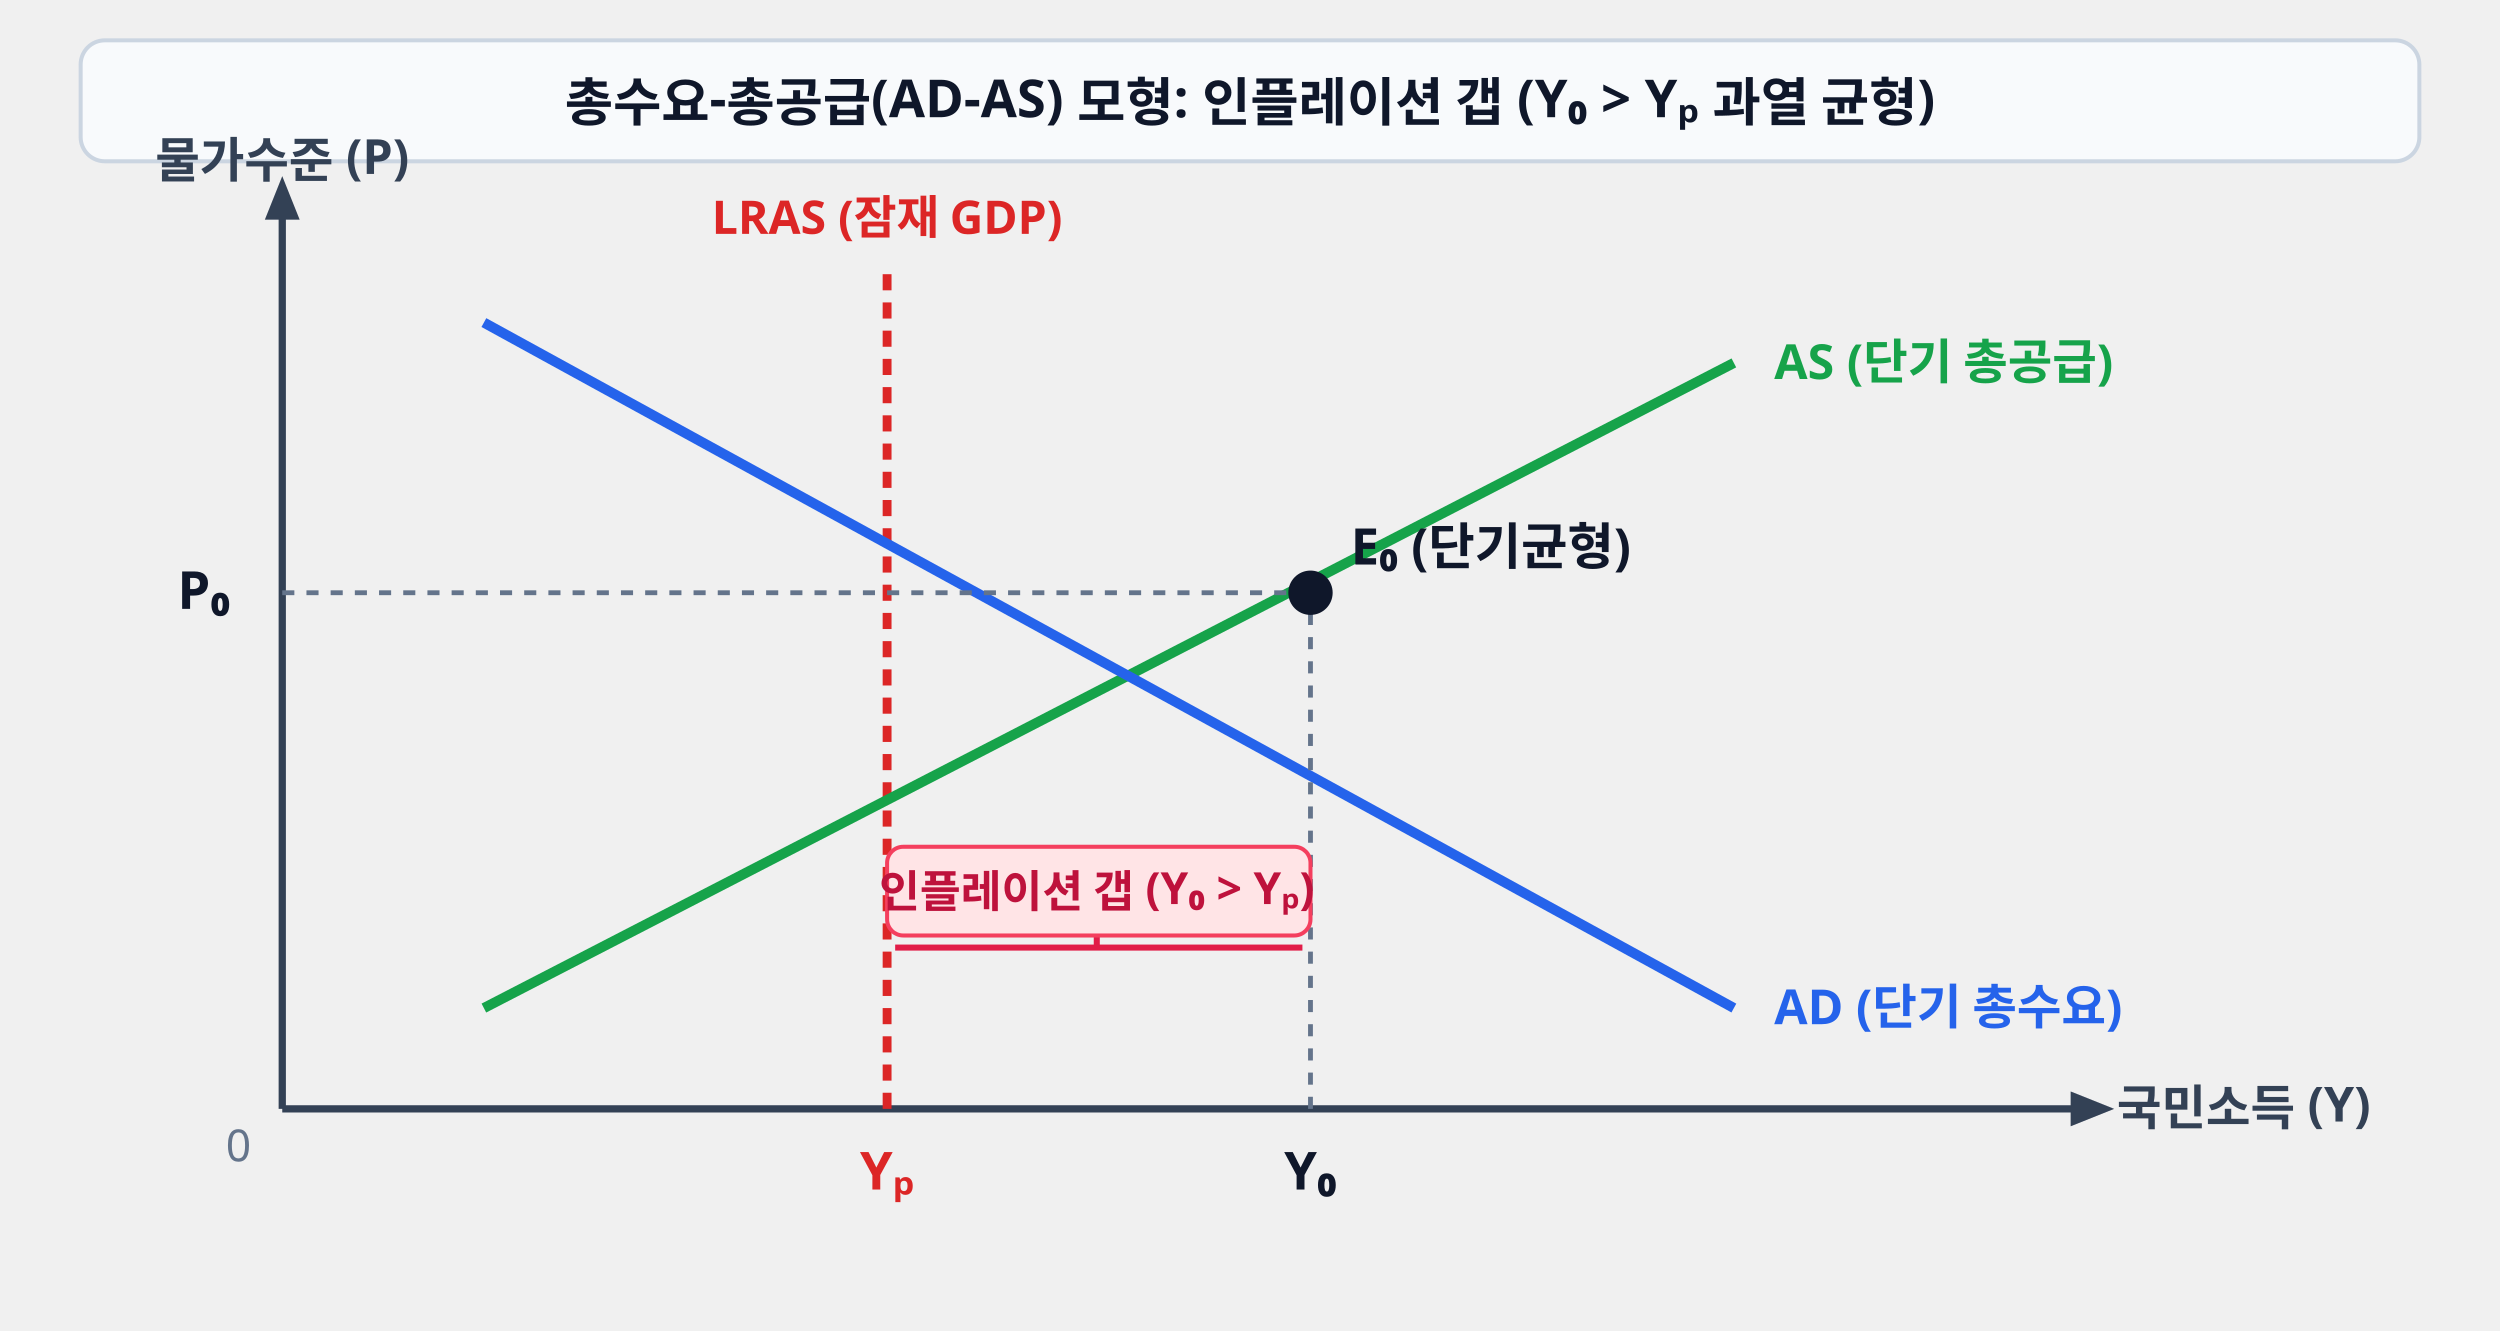
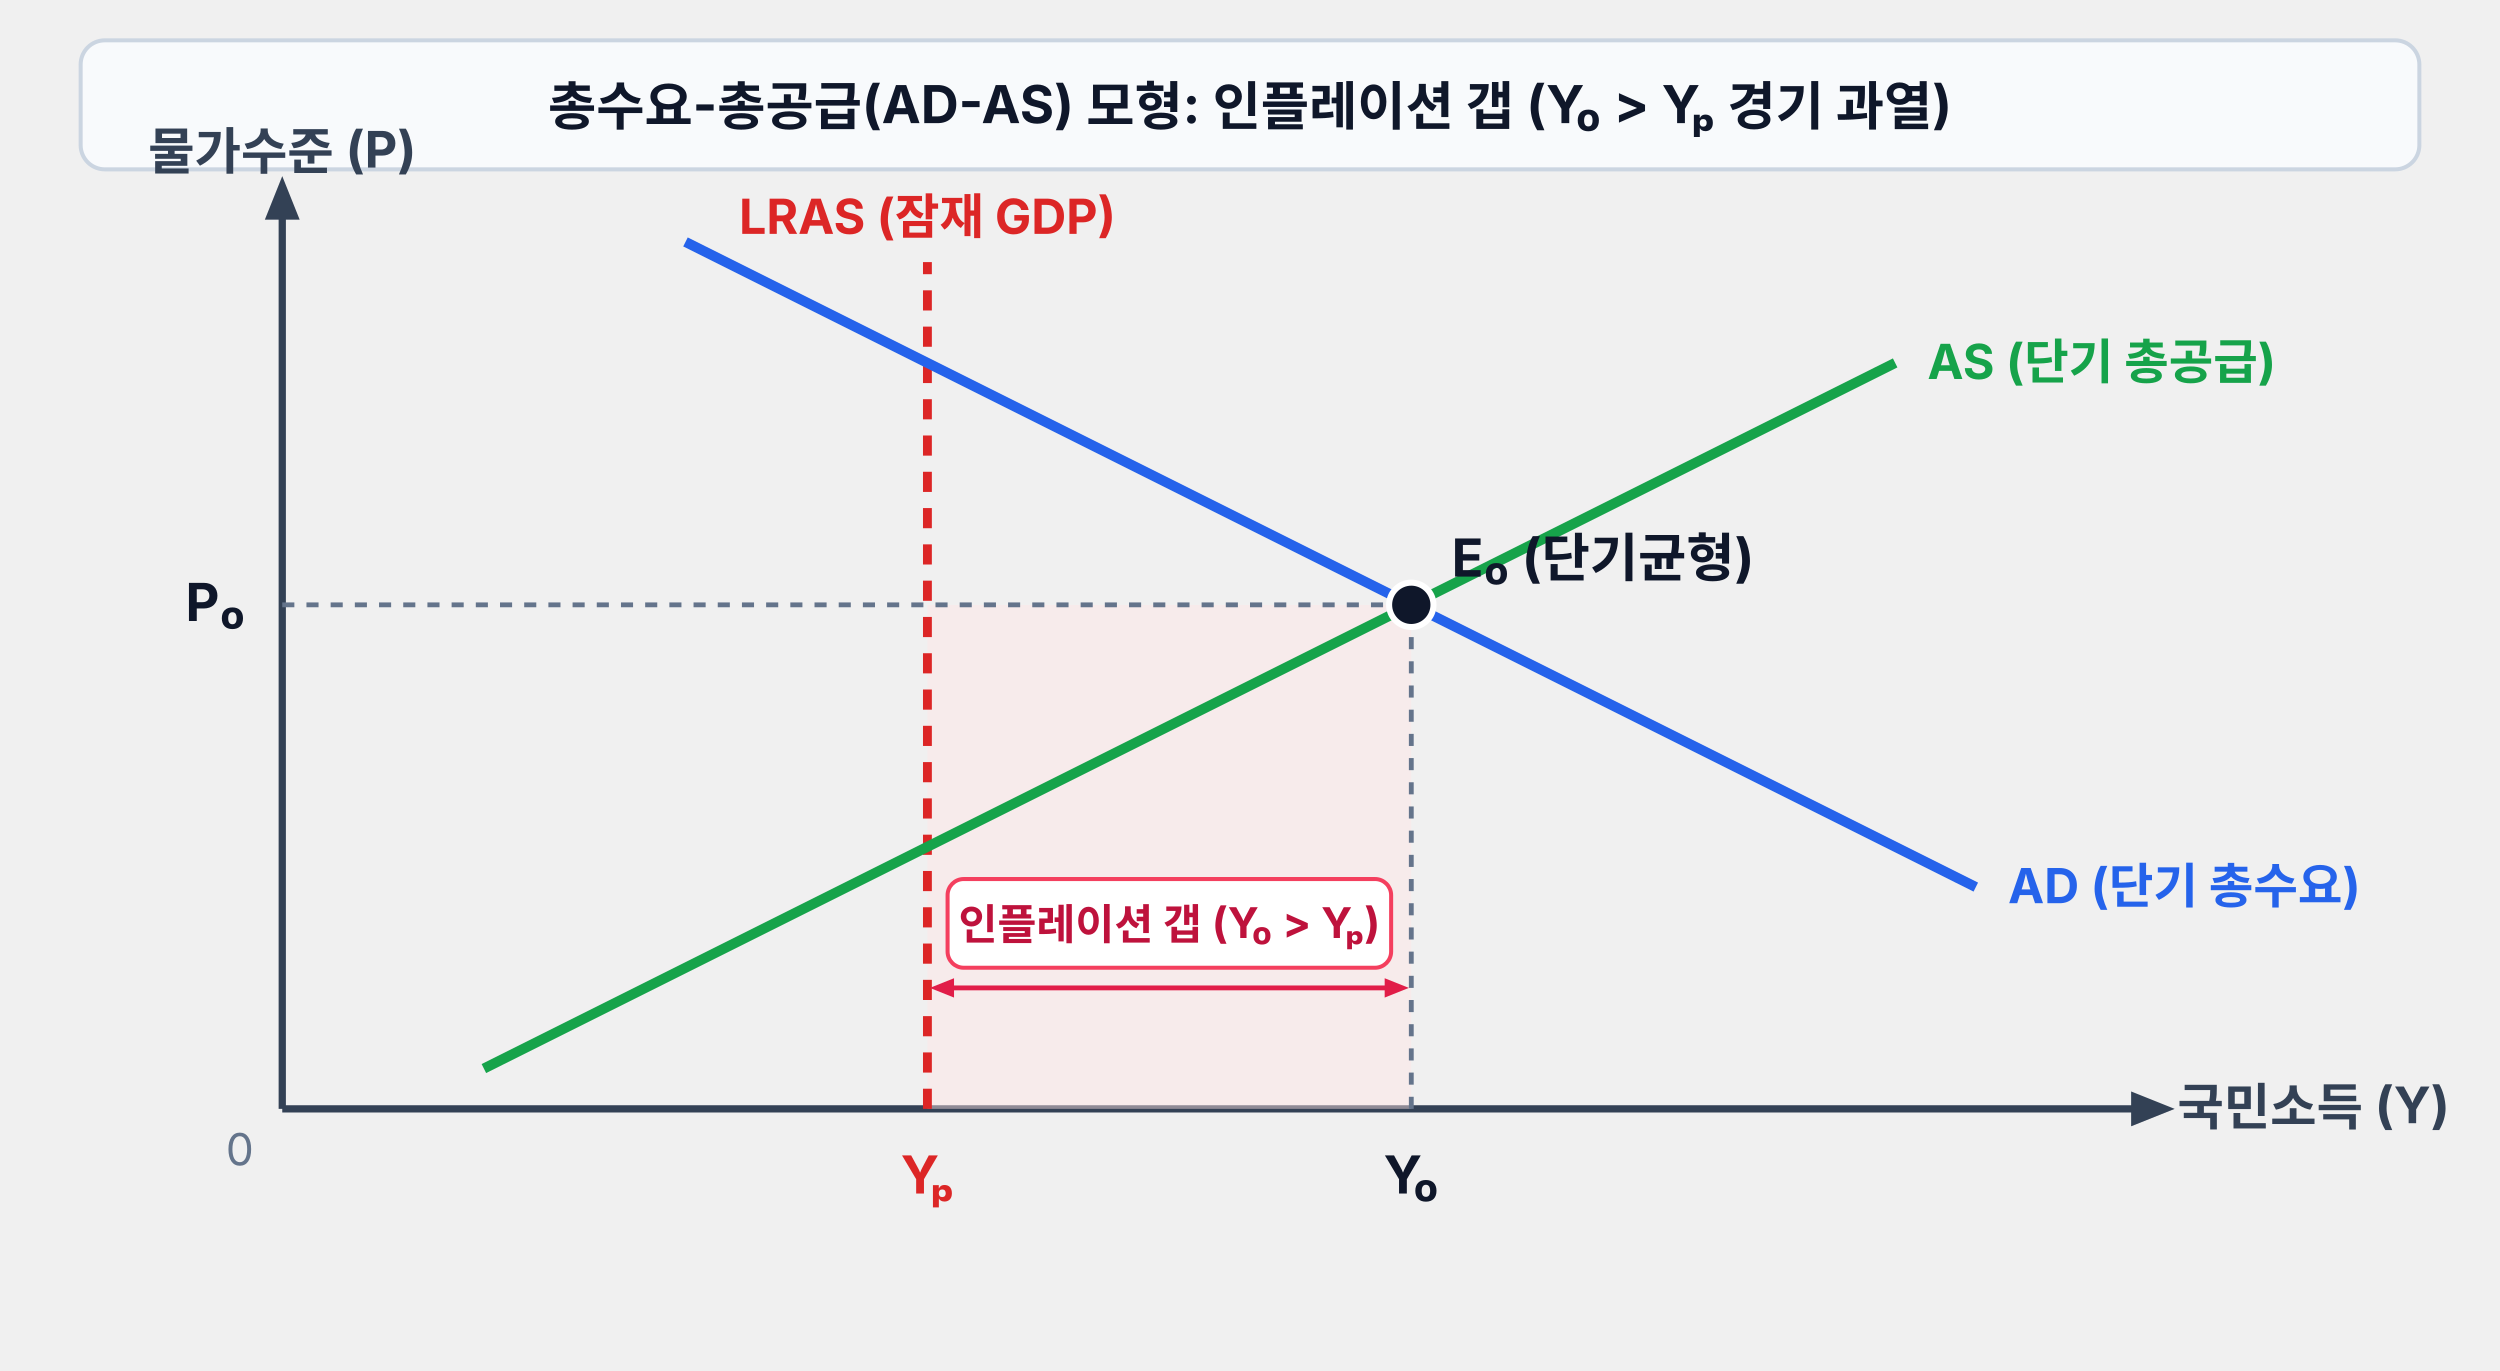
- <svg xmlns="http://www.w3.org/2000/svg" viewBox="0 0 620 330" width="100%" height="100%" style="background:#ffffff; font-family:'Pretendard', sans-serif;">
+ <svg xmlns="http://www.w3.org/2000/svg" viewBox="0 0 620 340" width="100%" height="100%" style="background:#ffffff; font-family:'Pretendard', -apple-system, sans-serif;">
  <defs>
    <marker id="arr2" viewBox="0 0 10 10" refX="6" refY="5" markerWidth="6" markerHeight="6" orient="auto-start-reverse">
      <path d="M 0 1 L 10 5 L 0 9 z" fill="#334155" />
    </marker>
+     <marker id="arr-red-left" viewBox="0 0 10 10" refX="4" refY="5" markerWidth="5" markerHeight="5" orient="auto">
+       <path d="M 10 1 L 0 5 L 10 9 z" fill="#e11d48" />
+     </marker>
+     <marker id="arr-red-right" viewBox="0 0 10 10" refX="6" refY="5" markerWidth="5" markerHeight="5" orient="auto">
+       <path d="M 0 1 L 10 5 L 0 9 z" fill="#e11d48" />
+     </marker>
  </defs>
-   <rect x="20" y="10" width="580" height="30" rx="6" fill="#f8fafc" stroke="#cbd5e1" stroke-width="1" />
-   <text x="310" y="30" font-size="13" font-weight="bold" text-anchor="middle" fill="#0f172a">총수요-총공급(AD-AS) 모형: 인플레이션 갭 (Y₀ &gt; Yₚ 과열 균형)</text>
-   <line x1="70" y1="275" x2="520" y2="275" stroke="#334155" stroke-width="1.8" marker-end="url(#arr2)" />
+   <rect x="20" y="10" width="580" height="32" rx="6" fill="#f8fafc" stroke="#cbd5e1" stroke-width="1" />
+   <text x="310" y="31" font-size="13" font-weight="bold" text-anchor="middle" fill="#0f172a">총수요-총공급(AD-AS) 모형: 인플레이션 갭 (Y₀ &gt; Yₚ 경기 과열)</text>
+   <line x1="70" y1="275" x2="535" y2="275" stroke="#334155" stroke-width="1.8" marker-end="url(#arr2)" />
  <line x1="70" y1="275" x2="70" y2="48" stroke="#334155" stroke-width="1.8" marker-end="url(#arr2)" />
-   <text x="525" y="279" font-size="12" font-weight="bold" fill="#334155">국민소득 (Y)</text>
-   <text x="70" y="44" font-size="12" font-weight="bold" fill="#334155" text-anchor="middle">물가수준 (P)</text>
-   <text x="56" y="288" font-size="11" fill="#64748b">0</text>
-   <line x1="220" y1="275" x2="220" y2="65" stroke="#dc2626" stroke-width="2.2" stroke-dasharray="4,3" />
-   <text x="220" y="58" font-size="11.5" font-weight="bold" fill="#dc2626" text-anchor="middle">LRAS (잠재 GDP)</text>
-   <text x="220" y="295" font-size="13" font-weight="bold" fill="#dc2626" text-anchor="middle">Yₚ</text>
-   <line x1="120" y1="250" x2="430" y2="90" stroke="#16a34a" stroke-width="2.5" />
-   <text x="440" y="94" font-size="12" font-weight="bold" fill="#16a34a">AS (단기 총공급)</text>
-   <line x1="120" y1="80" x2="430" y2="250" stroke="#2563eb" stroke-width="2.5" />
-   <text x="440" y="254" font-size="12" font-weight="bold" fill="#2563eb">AD (단기 총수요)</text>
-   <line x1="70" y1="147" x2="325" y2="147" stroke="#64748b" stroke-width="1.2" stroke-dasharray="3,3" />
-   <line x1="325" y1="275" x2="325" y2="147" stroke="#64748b" stroke-width="1.2" stroke-dasharray="3,3" />
-   <circle cx="325" cy="147" r="5.5" fill="#0f172a" />
-   <text x="335" y="140" font-size="12.5" font-weight="bold" fill="#0f172a">E₀ (단기균형)</text>
-   <text x="44" y="151" font-size="13" font-weight="bold" fill="#0f172a">P₀</text>
-   <text x="325" y="295" font-size="13" font-weight="bold" fill="#0f172a" text-anchor="middle">Y₀</text>
-   <path d="M 222 235 L 272 235 L 272 230 L 272 235 L 323 235" fill="none" stroke="#e11d48" stroke-width="1.5" />
-   <rect x="220" y="210" width="105" height="22" rx="4" fill="#ffe4e6" stroke="#f43f5e" stroke-width="1" />
-   <text x="272" y="225" font-size="11" font-weight="bold" text-anchor="middle" fill="#be123c">인플레이션 갭 (Y₀ &gt; Yₚ)</text>
+   <text x="540" y="279" font-size="12.5" font-weight="bold" fill="#334155">국민소득 (Y)</text>
+   <text x="70" y="42" font-size="12.5" font-weight="bold" fill="#334155" text-anchor="middle">물가수준 (P)</text>
+   <text x="56" y="289" font-size="11" fill="#64748b">0</text>
+   <rect x="230" y="150" width="120" height="125" fill="#ffe4e6" fill-opacity="0.45" />
+   <line x1="230" y1="275" x2="230" y2="65" stroke="#dc2626" stroke-width="2.2" stroke-dasharray="5,4" />
+   <text x="230" y="58" font-size="12" font-weight="bold" fill="#dc2626" text-anchor="middle">LRAS (잠재 GDP)</text>
+   <text x="230" y="296" font-size="13" font-weight="bold" fill="#dc2626" text-anchor="middle">Yₚ</text>
+   <line x1="120" y1="265" x2="470" y2="90" stroke="#16a34a" stroke-width="2.5" />
+   <text x="478" y="94" font-size="12" font-weight="bold" fill="#16a34a">AS (단기 총공급)</text>
+   <line x1="170" y1="60" x2="490" y2="220" stroke="#2563eb" stroke-width="2.5" />
+   <text x="498" y="224" font-size="12" font-weight="bold" fill="#2563eb">AD (단기 총수요)</text>
+   <line x1="70" y1="150" x2="350" y2="150" stroke="#64748b" stroke-width="1.2" stroke-dasharray="3,3" />
+   <line x1="350" y1="275" x2="350" y2="150" stroke="#64748b" stroke-width="1.2" stroke-dasharray="3,3" />
+   <circle cx="350" cy="150" r="5.5" fill="#0f172a" stroke="#ffffff" stroke-width="1.5" />
+   <text x="360" y="143" font-size="13" font-weight="bold" fill="#0f172a">E₀ (단기균형)</text>
+   <text x="46" y="154" font-size="13" font-weight="bold" fill="#0f172a">P₀</text>
+   <text x="350" y="296" font-size="13" font-weight="bold" fill="#0f172a" text-anchor="middle">Y₀</text>
+   <line x1="233" y1="245" x2="347" y2="245" stroke="#e11d48" stroke-width="1.2" marker-start="url(#arr-red-left)" marker-end="url(#arr-red-right)" />
+   <rect x="235" y="218" width="110" height="22" rx="4" fill="#ffffff" stroke="#f43f5e" stroke-width="1" />
+   <text x="290" y="233" font-size="10.5" font-weight="bold" text-anchor="middle" fill="#be123c">인플레이션 갭 (Y₀ &gt; Yₚ)</text>
</svg>
